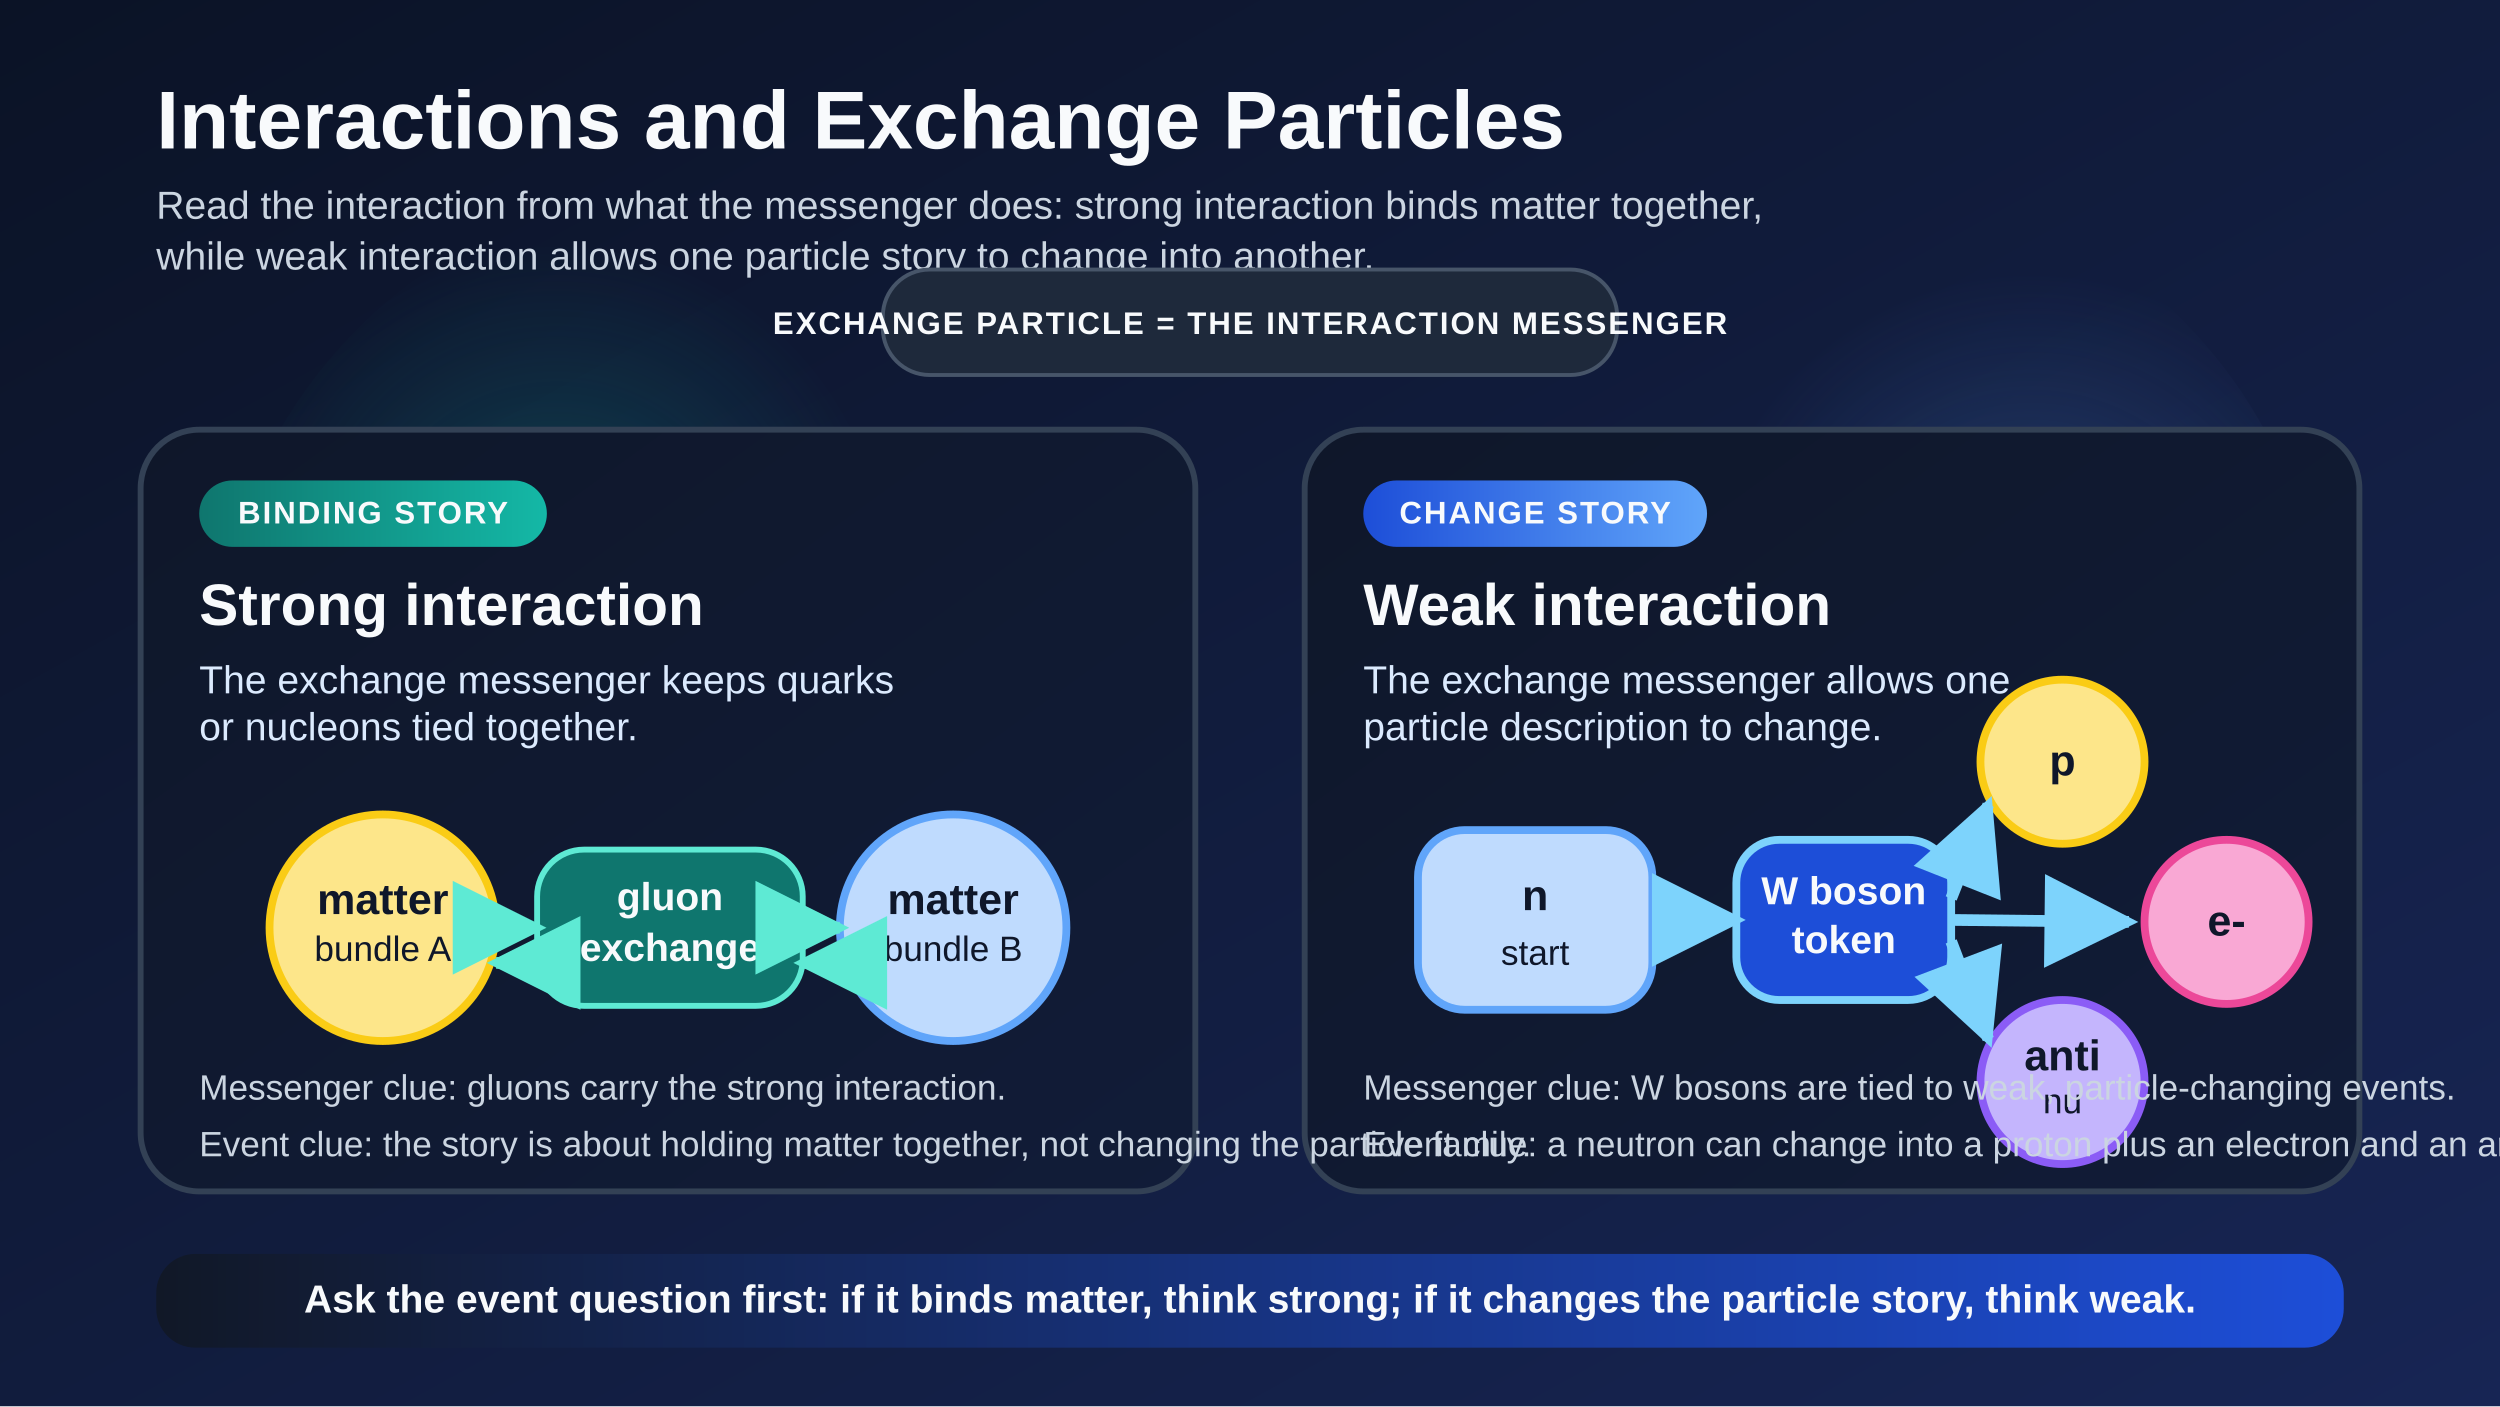
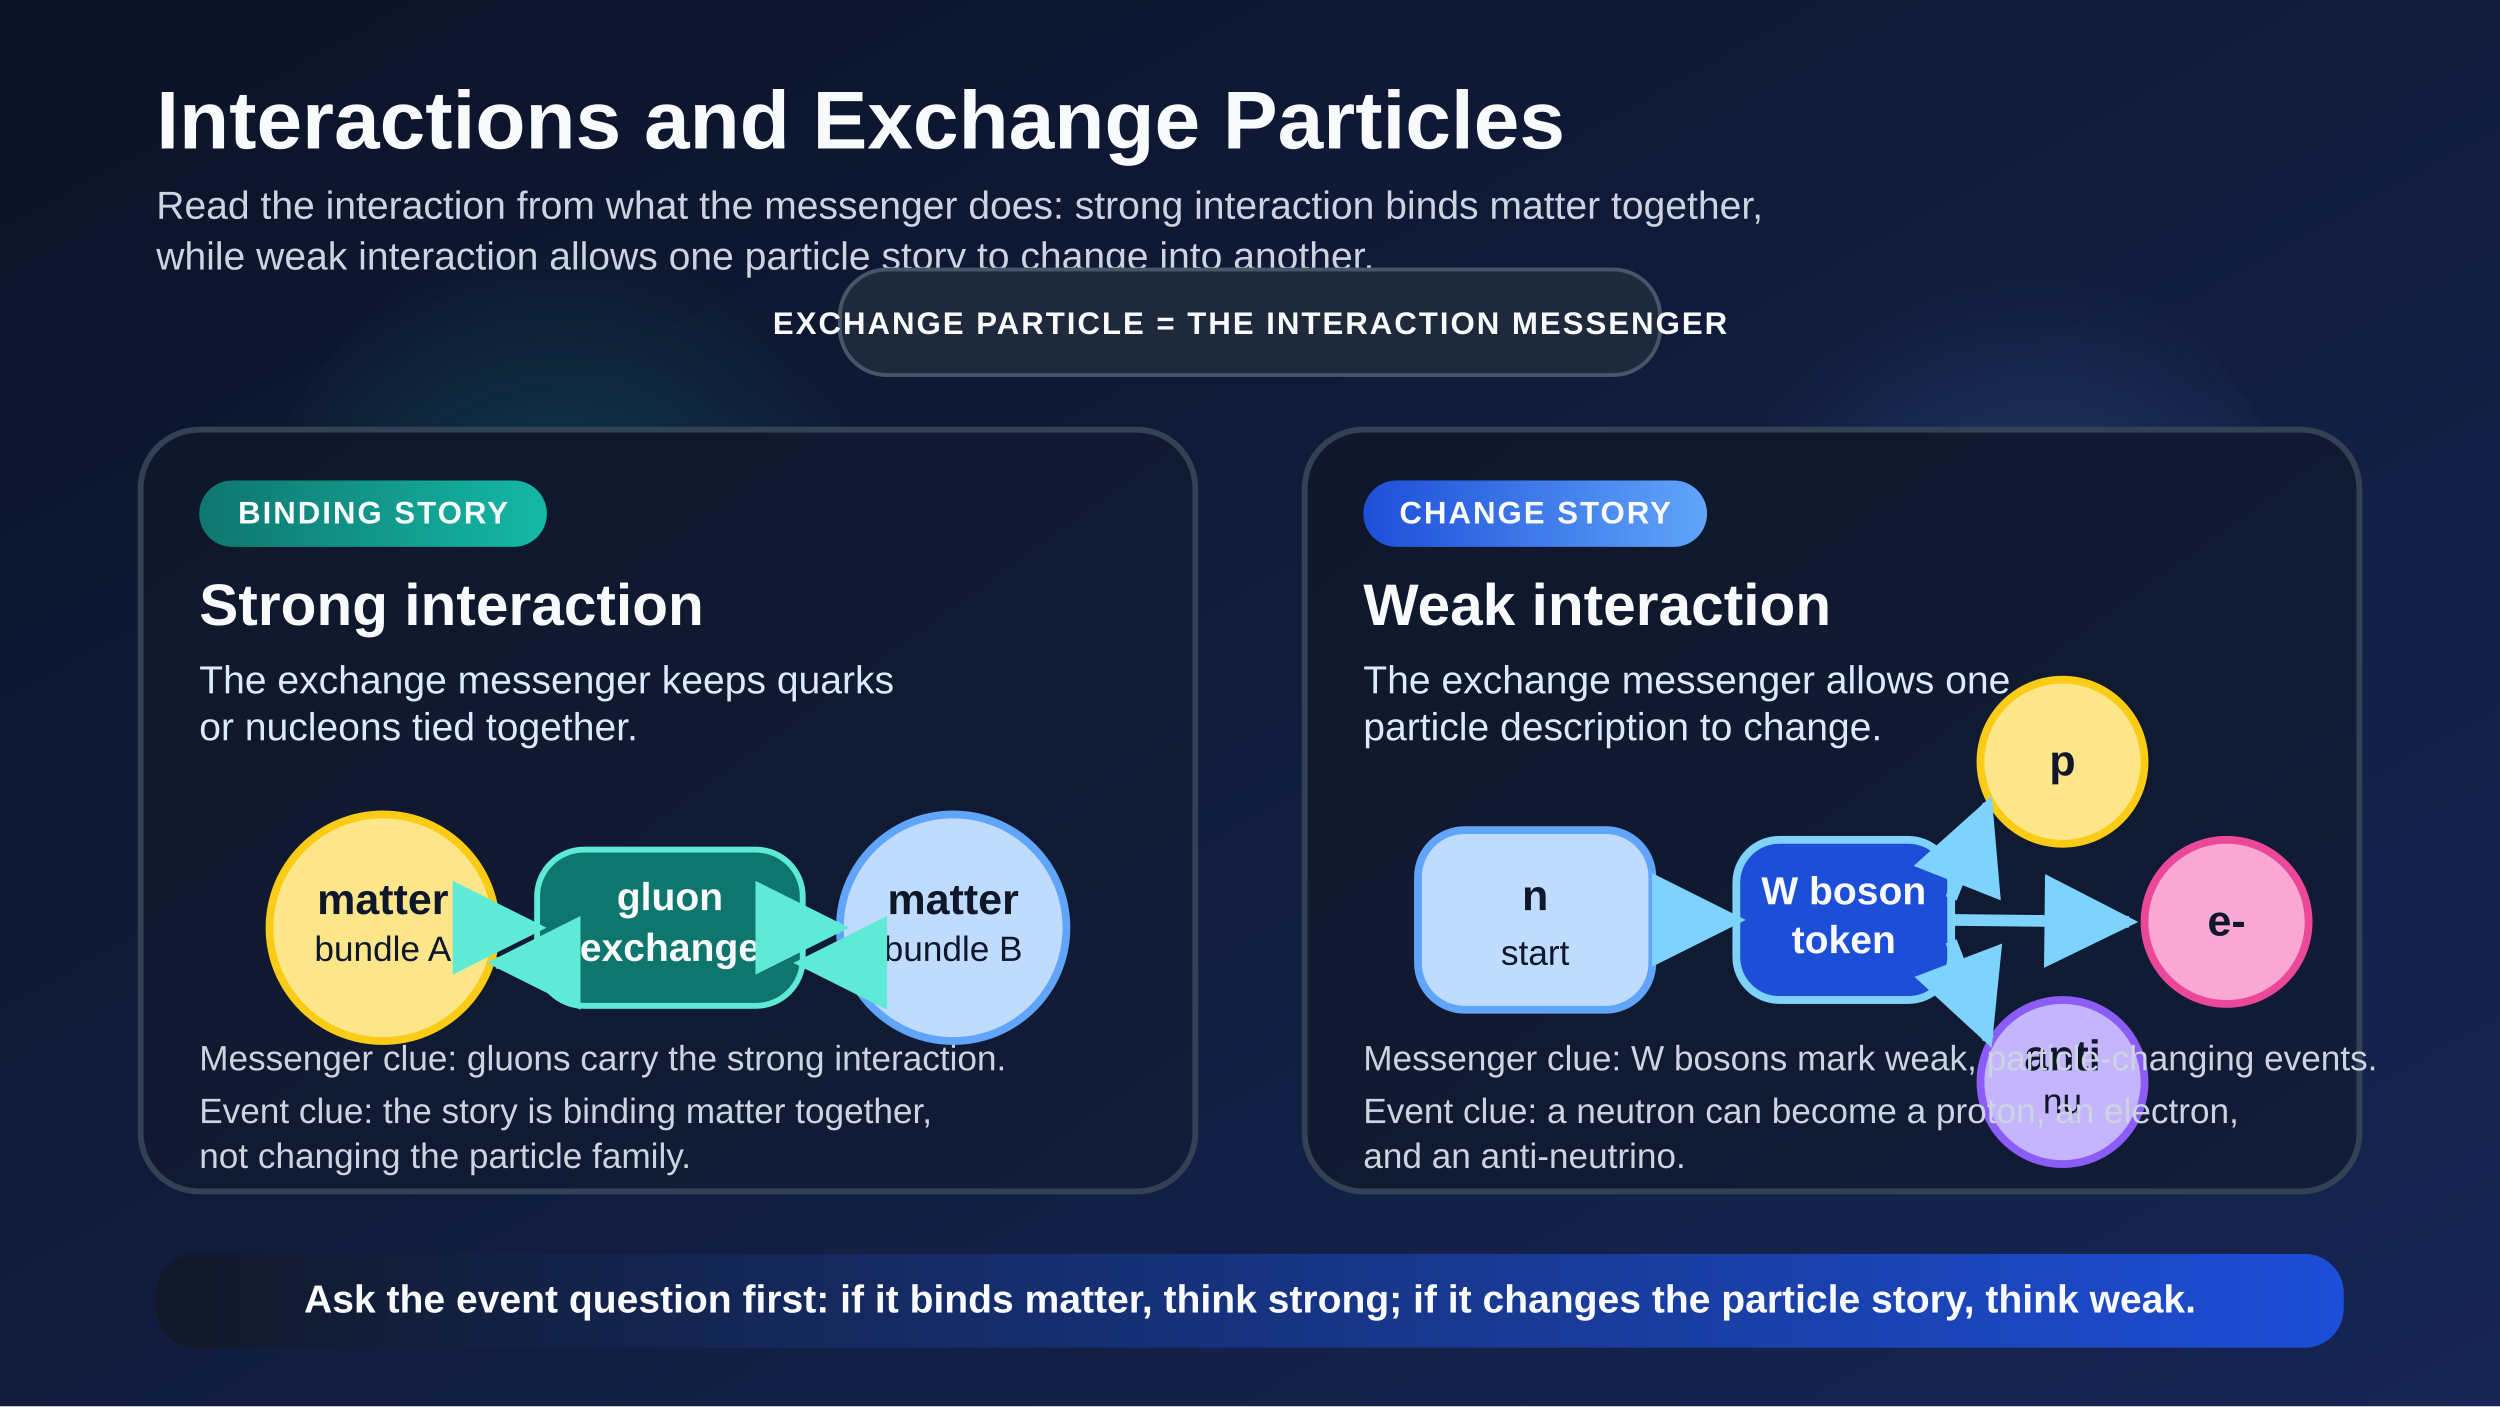
<svg xmlns="http://www.w3.org/2000/svg" width="1280" height="720" viewBox="0 0 1280 720">
  <defs>
    <linearGradient id="bg" x1="0" y1="0" x2="1" y2="1">
      <stop offset="0%" stop-color="#0b1326" />
      <stop offset="100%" stop-color="#172554" />
    </linearGradient>
    <linearGradient id="panel" x1="0" y1="0" x2="1" y2="1">
      <stop offset="0%" stop-color="#0f172a" />
      <stop offset="100%" stop-color="#111c38" />
    </linearGradient>
    <linearGradient id="strong-band" x1="0" y1="0" x2="1" y2="0">
      <stop offset="0%" stop-color="#0f766e" />
      <stop offset="100%" stop-color="#14b8a6" />
    </linearGradient>
    <linearGradient id="weak-band" x1="0" y1="0" x2="1" y2="0">
      <stop offset="0%" stop-color="#1d4ed8" />
      <stop offset="100%" stop-color="#60a5fa" />
    </linearGradient>
    <linearGradient id="footer" x1="0" y1="0" x2="1" y2="0">
      <stop offset="0%" stop-color="#111827" />
      <stop offset="100%" stop-color="#1d4ed8" />
    </linearGradient>
    <radialGradient id="glow-left" cx="35%" cy="40%" r="34%">
      <stop offset="0%" stop-color="#14b8a6" stop-opacity="0.26" />
      <stop offset="100%" stop-color="#14b8a6" stop-opacity="0" />
    </radialGradient>
    <radialGradient id="glow-right" cx="70%" cy="44%" r="34%">
      <stop offset="0%" stop-color="#60a5fa" stop-opacity="0.24" />
      <stop offset="100%" stop-color="#60a5fa" stop-opacity="0" />
    </radialGradient>
    <marker id="arrow-teal" viewBox="0 0 10 10" refX="9" refY="5" markerWidth="8" markerHeight="8" orient="auto">
      <path d="M 0 0 L 10 5 L 0 10 z" fill="#5eead4" />
    </marker>
    <marker id="arrow-blue" viewBox="0 0 10 10" refX="9" refY="5" markerWidth="8" markerHeight="8" orient="auto">
      <path d="M 0 0 L 10 5 L 0 10 z" fill="#7dd3fc" />
    </marker>
    <style>
      .title { font: 700 42px Arial, sans-serif; fill: #f8fafc; }
      .subtitle { font: 20px Arial, sans-serif; fill: #cbd5e1; }
      .panelTitle { font: 700 30px Arial, sans-serif; fill: #f8fafc; }
      .body { font: 20px Arial, sans-serif; fill: #dbeafe; }
      .small { font: 18px Arial, sans-serif; fill: #cbd5e1; }
      .chip { font: 700 16px Arial, sans-serif; fill: #f8fafc; letter-spacing: 1px; }
      .nodeLabel { font: 700 22px Arial, sans-serif; fill: #0f172a; }
      .nodeSub { font: 18px Arial, sans-serif; fill: #0f172a; }
      .token { font: 700 20px Arial, sans-serif; fill: #f8fafc; }
      .footer { font: 700 20px Arial, sans-serif; fill: #f8fafc; }
    </style>
  </defs>
  <rect width="1280" height="720" fill="url(#bg)" />
  <circle cx="360" cy="345" r="250" fill="url(#glow-left)" />
  <circle cx="940" cy="340" r="250" fill="url(#glow-right)" />
  <text x="80" y="76" class="title">Interactions and Exchange Particles</text>
  <text x="80" y="112" class="subtitle">
    <tspan x="80" dy="0">Read the interaction from what the messenger does: strong interaction binds matter together,</tspan>
    <tspan x="80" dy="26">while weak interaction allows one particle story to change into another.</tspan>
  </text>
-   <rect x="452" y="138" width="376" height="54" rx="24" fill="#1e293b" stroke="#475569" stroke-width="2" />
+   <rect x="430" y="138" width="420" height="54" rx="24" fill="#1e293b" stroke="#475569" stroke-width="2" />
  <text x="640" y="171" text-anchor="middle" class="chip">EXCHANGE PARTICLE = THE INTERACTION MESSENGER</text>
  <rect x="72" y="220" width="540" height="390" rx="30" fill="url(#panel)" stroke="#334155" stroke-width="3" />
  <rect x="668" y="220" width="540" height="390" rx="30" fill="url(#panel)" stroke="#334155" stroke-width="3" />
  <rect x="102" y="246" width="178" height="34" rx="17" fill="url(#strong-band)" />
  <text x="191" y="268" text-anchor="middle" class="chip">BINDING STORY</text>
  <text x="102" y="320" class="panelTitle">Strong interaction</text>
  <text x="102" y="355" class="body">
    <tspan x="102" dy="0">The exchange messenger keeps quarks</tspan>
    <tspan x="102" dy="24">or nucleons tied together.</tspan>
  </text>
  <circle cx="196" cy="475" r="58" fill="#fde68a" stroke="#facc15" stroke-width="4" />
  <text x="196" y="468" text-anchor="middle" class="nodeLabel">matter</text>
  <text x="196" y="492" text-anchor="middle" class="nodeSub">bundle A</text>
  <circle cx="488" cy="475" r="58" fill="#bfdbfe" stroke="#60a5fa" stroke-width="4" />
  <text x="488" y="468" text-anchor="middle" class="nodeLabel">matter</text>
  <text x="488" y="492" text-anchor="middle" class="nodeSub">bundle B</text>
  <rect x="275" y="435" width="136" height="80" rx="24" fill="#0f766e" stroke="#5eead4" stroke-width="3" />
  <text x="343" y="466" text-anchor="middle" class="token">gluon</text>
  <text x="343" y="492" text-anchor="middle" class="token">exchange</text>
  <line x1="254" y1="475" x2="275" y2="475" stroke="#5eead4" stroke-width="6" marker-end="url(#arrow-teal)" />
  <line x1="411" y1="475" x2="430" y2="475" stroke="#5eead4" stroke-width="6" marker-end="url(#arrow-teal)" />
  <line x1="432" y1="493" x2="411" y2="493" stroke="#5eead4" stroke-width="6" marker-end="url(#arrow-teal)" />
  <line x1="273" y1="493" x2="254" y2="493" stroke="#5eead4" stroke-width="6" marker-end="url(#arrow-teal)" />
-   <text x="102" y="563" class="small">Messenger clue: gluons carry the strong interaction.</text>
-   <text x="102" y="592" class="small">Event clue: the story is about holding matter together, not changing the particle family.</text>
+   <text x="102" y="548" class="small">Messenger clue: gluons carry the strong interaction.</text>
+   <text x="102" y="575" class="small">Event clue: the story is binding matter together,</text>
+   <text x="102" y="598" class="small">not changing the particle family.</text>
  <rect x="698" y="246" width="176" height="34" rx="17" fill="url(#weak-band)" />
  <text x="786" y="268" text-anchor="middle" class="chip">CHANGE STORY</text>
  <text x="698" y="320" class="panelTitle">Weak interaction</text>
  <text x="698" y="355" class="body">
    <tspan x="698" dy="0">The exchange messenger allows one</tspan>
    <tspan x="698" dy="24">particle description to change.</tspan>
  </text>
  <rect x="726" y="425" width="120" height="92" rx="24" fill="#bfdbfe" stroke="#60a5fa" stroke-width="4" />
  <text x="786" y="466" text-anchor="middle" class="nodeLabel">n</text>
  <text x="786" y="494" text-anchor="middle" class="nodeSub">start</text>
  <rect x="889" y="430" width="110" height="82" rx="22" fill="#1d4ed8" stroke="#7dd3fc" stroke-width="4" />
  <text x="944" y="463" text-anchor="middle" class="token">W boson</text>
  <text x="944" y="488" text-anchor="middle" class="token">token</text>
  <line x1="848" y1="471" x2="889" y2="471" stroke="#7dd3fc" stroke-width="6" marker-end="url(#arrow-blue)" />
  <circle cx="1056" cy="390" r="42" fill="#fde68a" stroke="#facc15" stroke-width="4" />
  <text x="1056" y="397" text-anchor="middle" class="nodeLabel">p</text>
  <circle cx="1140" cy="472" r="42" fill="#f9a8d4" stroke="#ec4899" stroke-width="4" />
  <text x="1140" y="479" text-anchor="middle" class="nodeLabel">e-</text>
  <circle cx="1056" cy="554" r="42" fill="#c4b5fd" stroke="#8b5cf6" stroke-width="4" />
  <text x="1056" y="548" text-anchor="middle" class="nodeLabel">anti</text>
  <text x="1056" y="570" text-anchor="middle" class="nodeSub">nu</text>
  <line x1="999" y1="460" x2="1018" y2="412" stroke="#7dd3fc" stroke-width="6" marker-end="url(#arrow-blue)" />
  <line x1="999" y1="471" x2="1090" y2="472" stroke="#7dd3fc" stroke-width="6" marker-end="url(#arrow-blue)" />
  <line x1="999" y1="482" x2="1018" y2="532" stroke="#7dd3fc" stroke-width="6" marker-end="url(#arrow-blue)" />
-   <text x="698" y="563" class="small">Messenger clue: W bosons are tied to weak, particle-changing events.</text>
-   <text x="698" y="592" class="small">Event clue: a neutron can change into a proton plus an electron and an anti-neutrino.</text>
+   <text x="698" y="548" class="small">Messenger clue: W bosons mark weak, particle-changing events.</text>
+   <text x="698" y="575" class="small">Event clue: a neutron can become a proton, an electron,</text>
+   <text x="698" y="598" class="small">and an anti-neutrino.</text>
  <rect x="80" y="642" width="1120" height="48" rx="20" fill="url(#footer)" />
  <text x="640" y="672" text-anchor="middle" class="footer">Ask the event question first: if it binds matter, think strong; if it changes the particle story, think weak.</text>
</svg>
